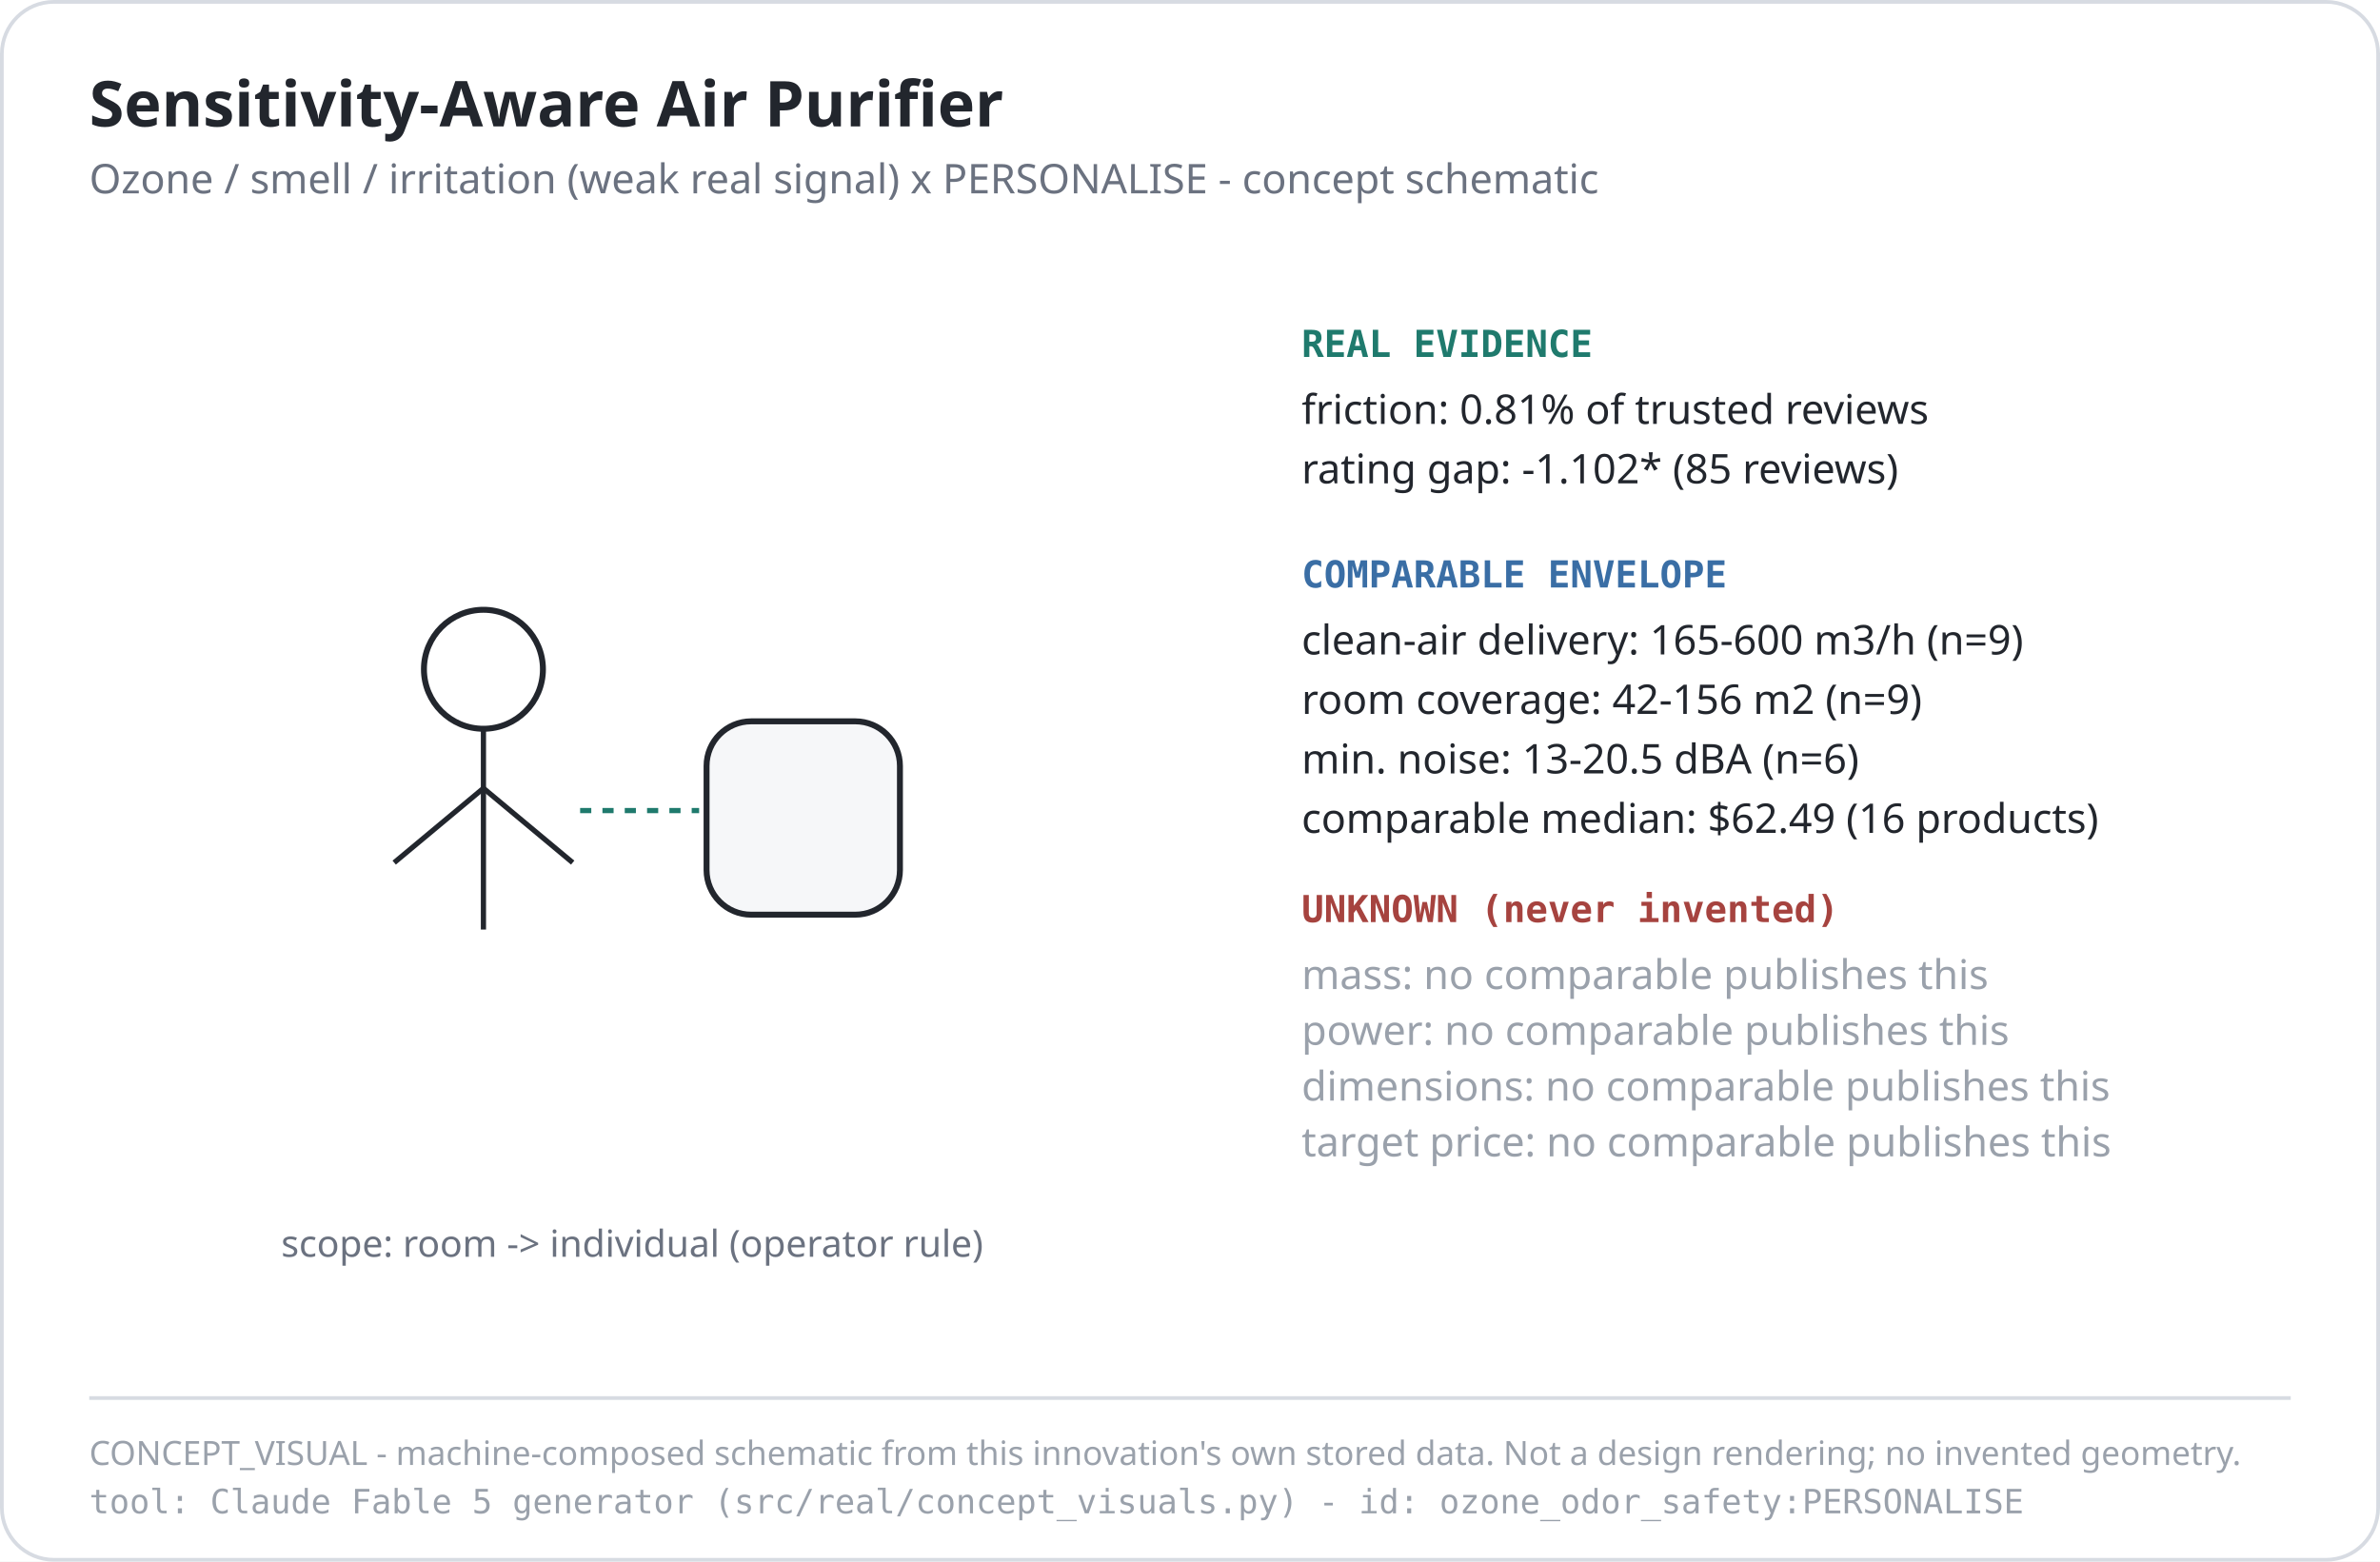
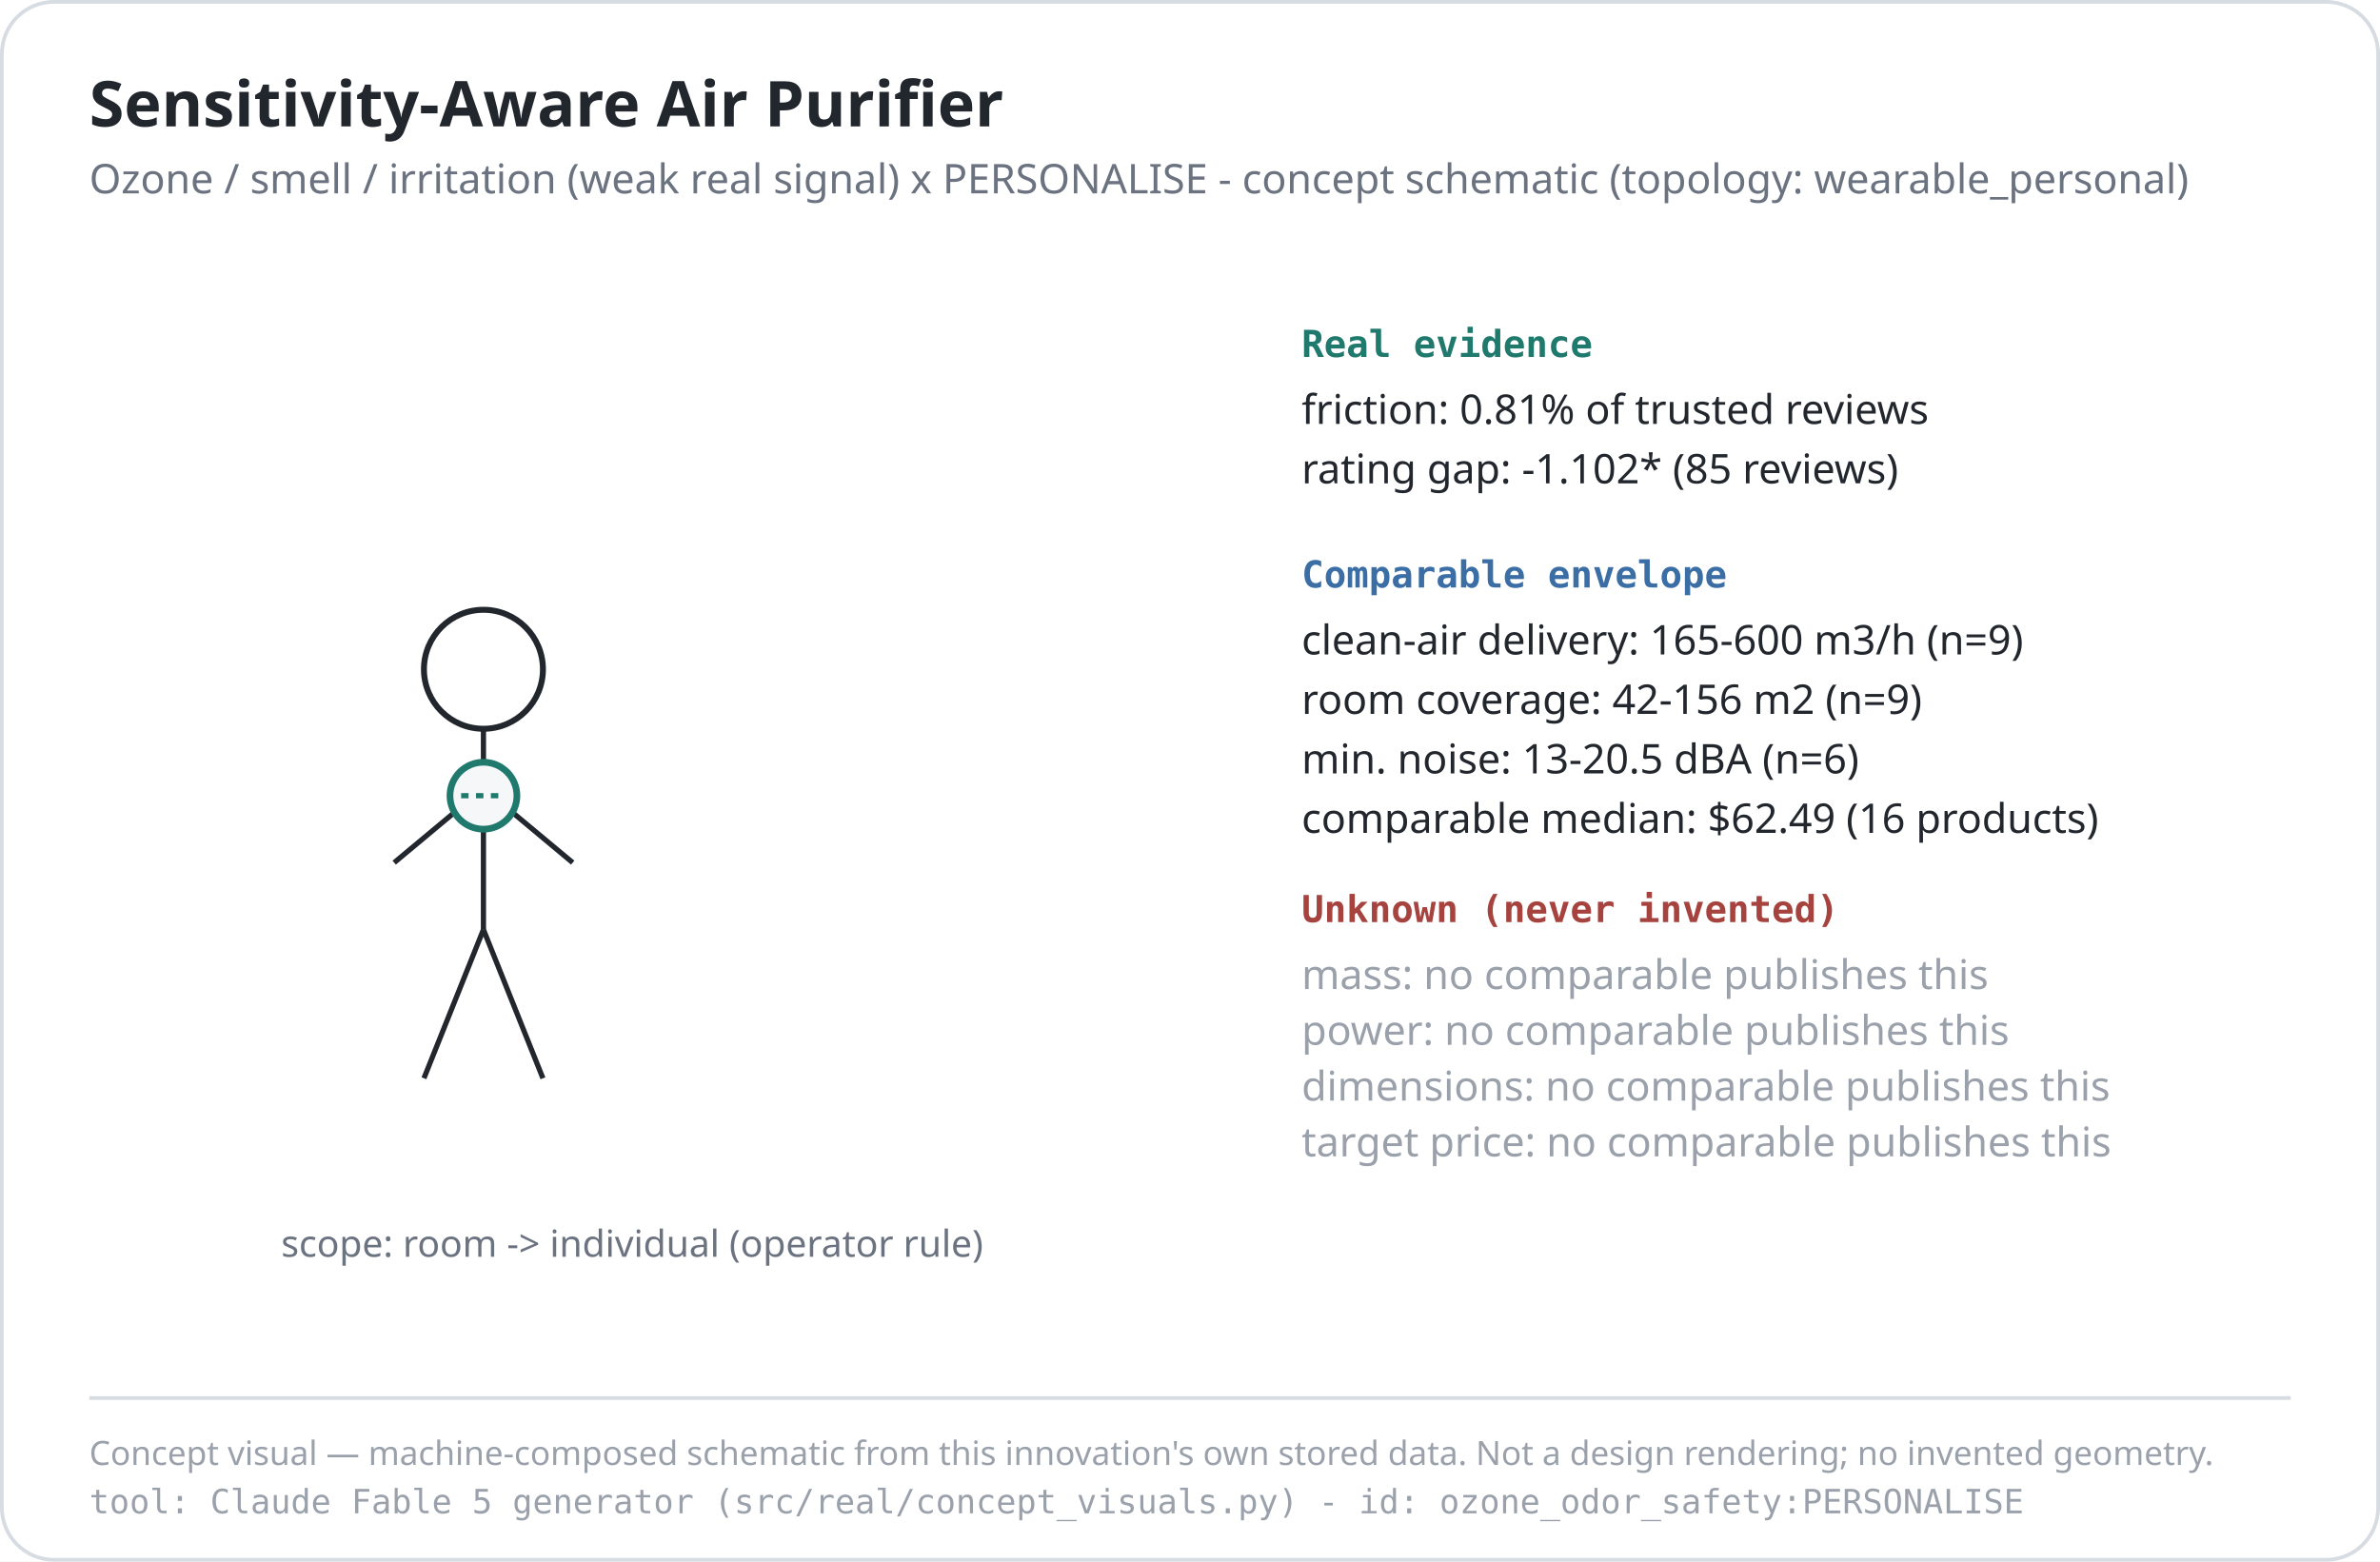
<svg xmlns="http://www.w3.org/2000/svg" viewBox="0 0 640 420" width="640" height="420">
  <rect width="640" height="420" fill="white" />
  <text x="24" y="34" font-size="17" fill="#22262d" font-family="system-ui,Segoe UI,sans-serif" font-weight="700">Sensitivity-Aware Air Purifier</text>
-   <text x="24" y="52" font-size="11" fill="#6b7280" font-family="system-ui,Segoe UI,sans-serif">Ozone / smell / irritation (weak real signal) x PERSONALISE - concept schematic</text>
+   <text x="24" y="52" font-size="11" fill="#6b7280" font-family="system-ui,Segoe UI,sans-serif">Ozone / smell / irritation (weak real signal) x PERSONALISE - concept schematic (topology: wearable_personal)</text>
  <rect x="0.5" y="0.5" width="639" height="419" rx="14" fill="none" stroke="#d7dbe2" stroke-width="1" />
  <circle cx="130" cy="180" r="16" fill="none" stroke="#22262d" stroke-width="1.6" />
  <line x1="130" y1="196" x2="130" y2="250" stroke="#22262d" stroke-width="1.4" />
  <line x1="130" y1="212" x2="106" y2="232" stroke="#22262d" stroke-width="1.4" />
  <line x1="130" y1="212" x2="154" y2="232" stroke="#22262d" stroke-width="1.4" />
-   <rect x="190" y="194" width="52" height="52" rx="12" fill="#f6f7f9" stroke="#22262d" stroke-width="1.6" />
-   <line x1="156" y1="218" x2="188" y2="218" stroke="#1f7a6d" stroke-width="1.4" stroke-dasharray="3 3" />
+   <line x1="130" y1="250" x2="114" y2="290" stroke="#22262d" stroke-width="1.4" />
+   <line x1="130" y1="250" x2="146" y2="290" stroke="#22262d" stroke-width="1.4" />
+   <circle cx="130" cy="214" r="9" fill="#f6f7f9" stroke="#1f7a6d" stroke-width="1.8" />
+   <line x1="124" y1="214" x2="136" y2="214" stroke="#1f7a6d" stroke-width="1.4" stroke-dasharray="2 2" />
  <text x="170" y="338" font-size="10" fill="#6b7280" font-family="system-ui,Segoe UI,sans-serif" text-anchor="middle">scope: room -&gt; individual (operator rule)</text>
-   <text x="350" y="96" font-size="10" fill="#1f7a6d" font-family="ui-monospace,Menlo,monospace" font-weight="700">REAL EVIDENCE</text>
+   <text x="350" y="96" font-size="10" fill="#1f7a6d" font-family="ui-monospace,Menlo,monospace" font-weight="700">Real evidence</text>
  <text x="350" y="114" font-size="11" fill="#22262d" font-family="system-ui,Segoe UI,sans-serif">friction: 0.81% of trusted reviews</text>
  <text x="350" y="130" font-size="11" fill="#22262d" font-family="system-ui,Segoe UI,sans-serif">rating gap: -1.102* (85 reviews)</text>
-   <text x="350" y="158" font-size="10" fill="#3a6ea5" font-family="ui-monospace,Menlo,monospace" font-weight="700">COMPARABLE ENVELOPE</text>
+   <text x="350" y="158" font-size="10" fill="#3a6ea5" font-family="ui-monospace,Menlo,monospace" font-weight="700">Comparable envelope</text>
  <text x="350" y="176" font-size="11" fill="#22262d" font-family="system-ui,Segoe UI,sans-serif">clean-air delivery: 165-600 m3/h (n=9)</text>
  <text x="350" y="192" font-size="11" fill="#22262d" font-family="system-ui,Segoe UI,sans-serif">room coverage: 42-156 m2 (n=9)</text>
  <text x="350" y="208" font-size="11" fill="#22262d" font-family="system-ui,Segoe UI,sans-serif">min. noise: 13-20.5 dBA (n=6)</text>
  <text x="350" y="224" font-size="11" fill="#22262d" font-family="system-ui,Segoe UI,sans-serif">comparable median: $62.49 (16 products)</text>
-   <text x="350" y="248" font-size="10" fill="#a6433f" font-family="ui-monospace,Menlo,monospace" font-weight="700">UNKNOWN (never invented)</text>
+   <text x="350" y="248" font-size="10" fill="#a6433f" font-family="ui-monospace,Menlo,monospace" font-weight="700">Unknown (never invented)</text>
  <text x="350" y="266" font-size="11" fill="#9aa1ab" font-family="system-ui,Segoe UI,sans-serif">mass: no comparable publishes this</text>
  <text x="350" y="281" font-size="11" fill="#9aa1ab" font-family="system-ui,Segoe UI,sans-serif">power: no comparable publishes this</text>
  <text x="350" y="296" font-size="11" fill="#9aa1ab" font-family="system-ui,Segoe UI,sans-serif">dimensions: no comparable publishes this</text>
  <text x="350" y="311" font-size="11" fill="#9aa1ab" font-family="system-ui,Segoe UI,sans-serif">target price: no comparable publishes this</text>
  <line x1="24" y1="376" x2="616" y2="376" stroke="#d7dbe2" stroke-width="1" />
-   <text x="24" y="394" font-size="9" fill="#9aa1ab" font-family="system-ui,Segoe UI,sans-serif">CONCEPT_VISUAL - machine-composed schematic from this innovation's own stored data. Not a design rendering; no invented geometry.</text>
+   <text x="24" y="394" font-size="9" fill="#9aa1ab" font-family="system-ui,Segoe UI,sans-serif">Concept visual — machine-composed schematic from this innovation's own stored data. Not a design rendering; no invented geometry.</text>
  <text x="24" y="407" font-size="9" fill="#9aa1ab" font-family="ui-monospace,Menlo,monospace">tool: Claude Fable 5 generator (src/real/concept_visuals.py) - id: ozone_odor_safety:PERSONALISE</text>
</svg>
